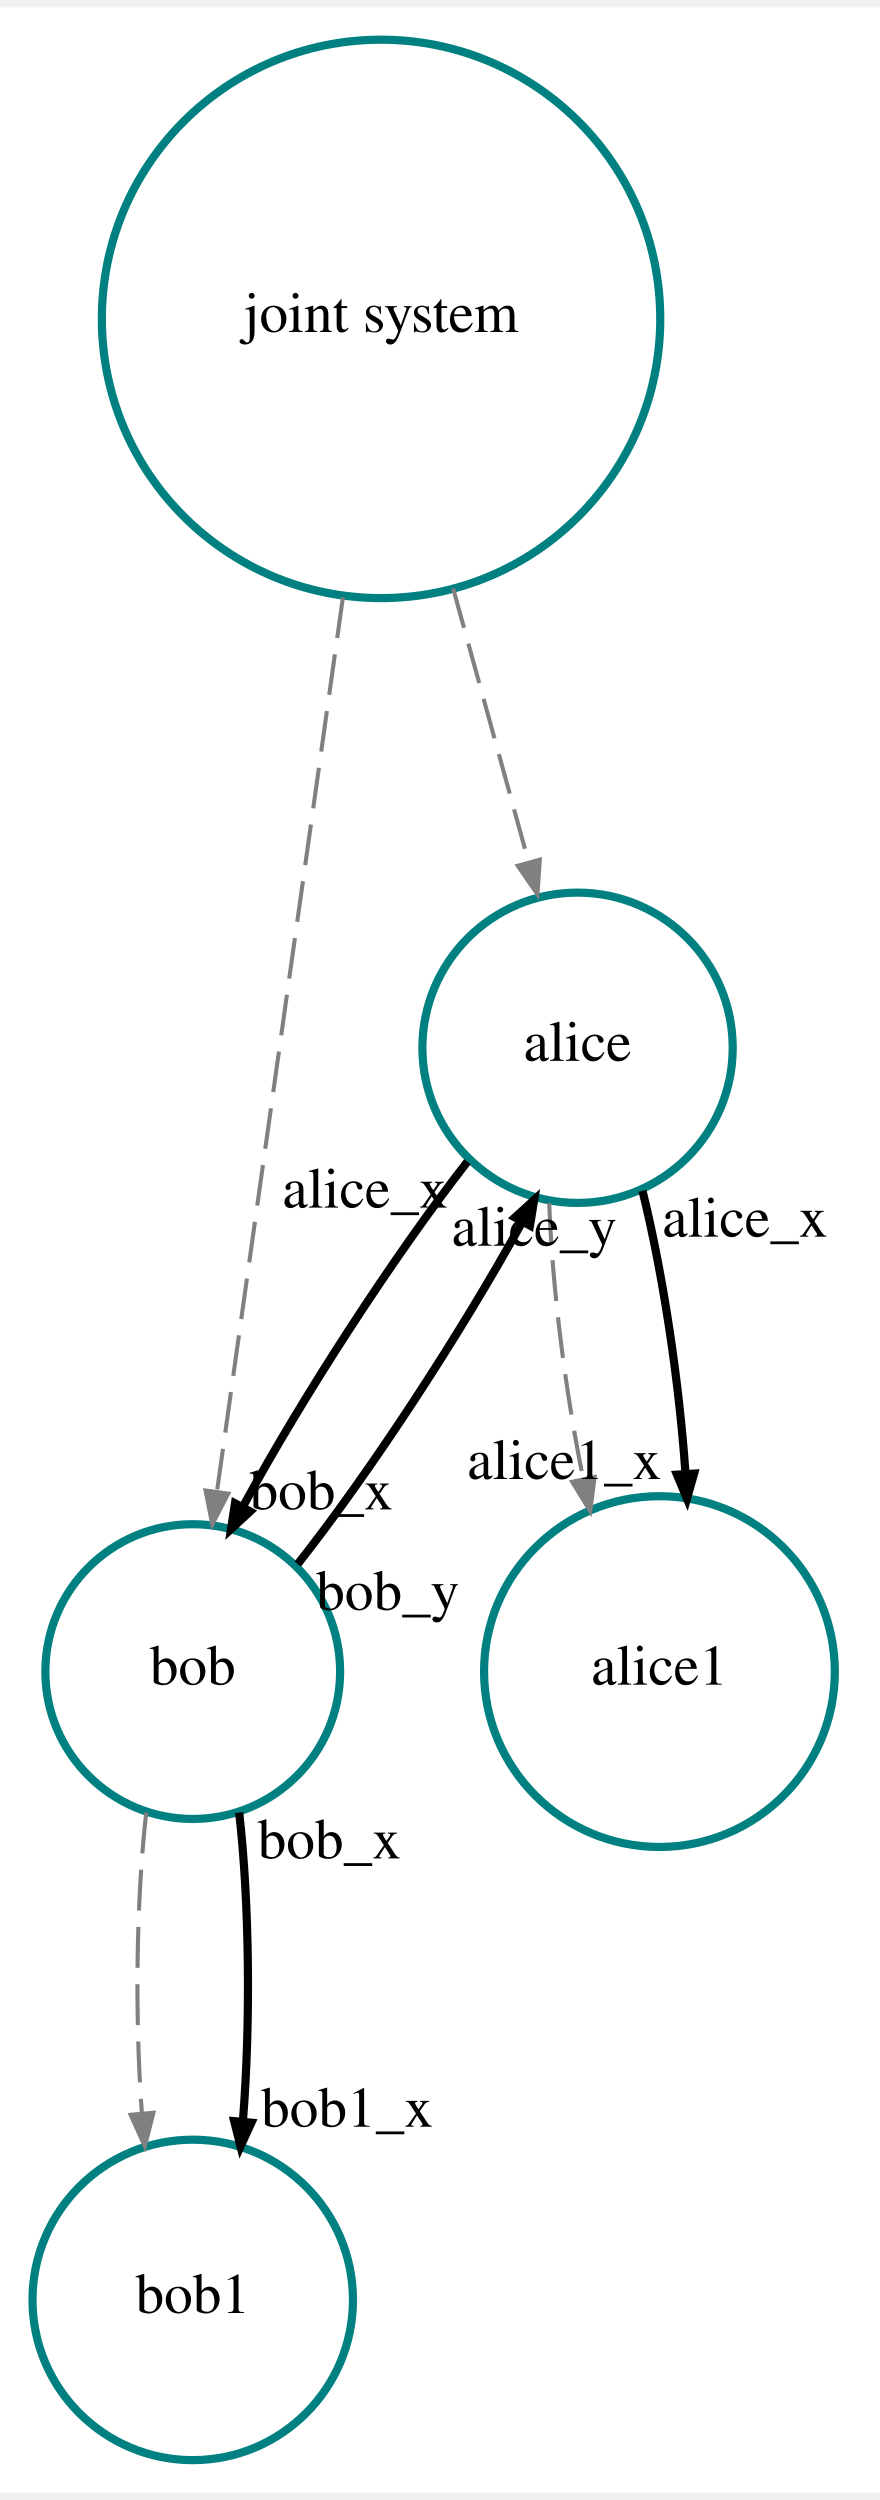
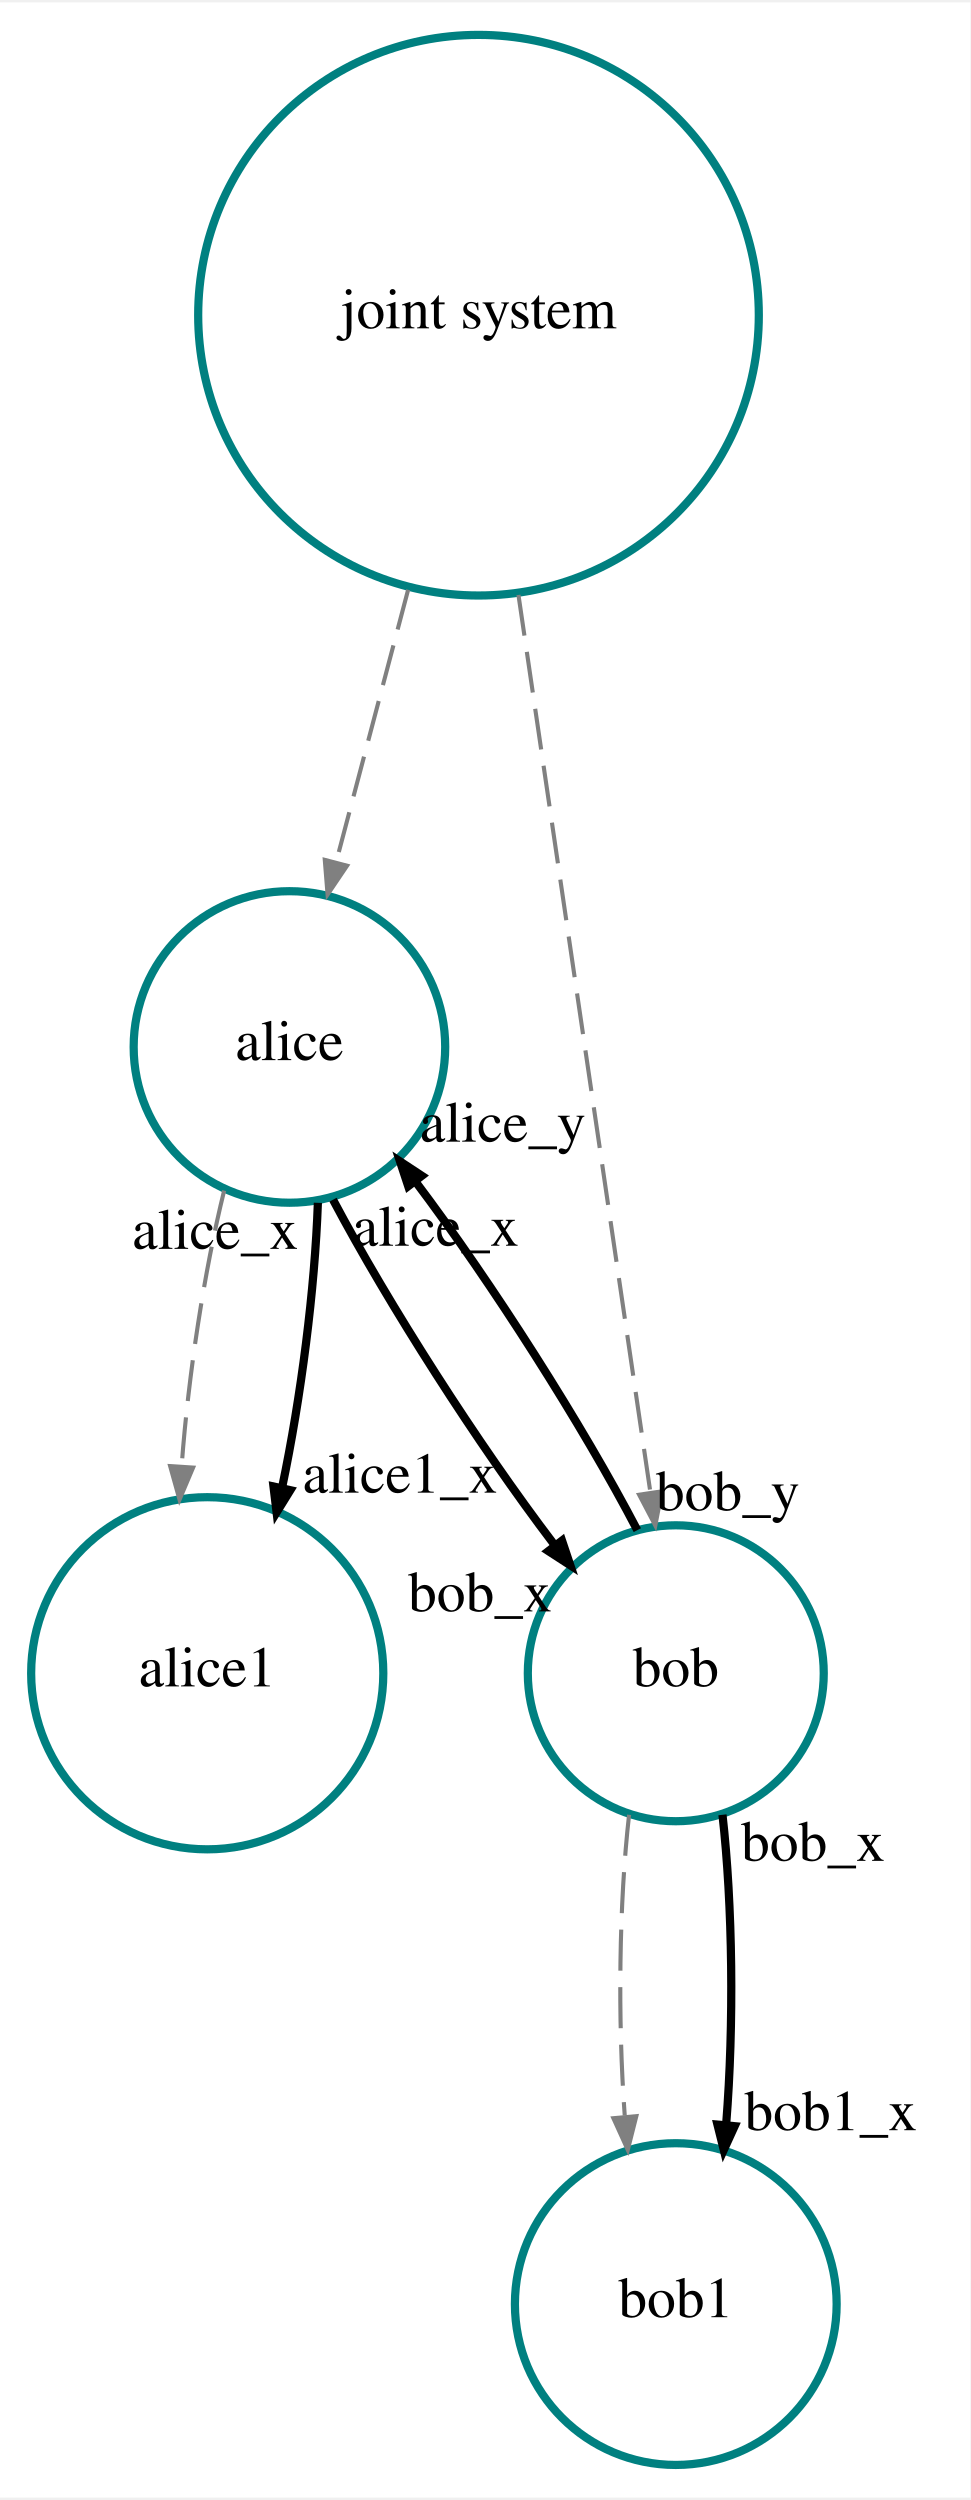
- <svg xmlns="http://www.w3.org/2000/svg" width="107pt" height="304pt" viewBox="0.00 0.00 107.47 303.54">
+ <svg xmlns="http://www.w3.org/2000/svg" width="118pt" height="304pt" viewBox="0.00 0.00 118.05 303.54">
  <g id="graph0" class="graph" transform="scale(1 1) rotate(0) translate(4 299.54)">
-     <polygon fill="white" stroke="transparent" points="-4,4 -4,-299.54 103.47,-299.54 103.47,4 -4,4" />
+     <polygon fill="white" stroke="transparent" points="-4,4 -4,-299.54 114.05,-299.54 114.05,4 -4,4" />
    <g id="node1" class="node">
-       <ellipse fill="none" stroke="Teal" cx="66.54" cy="-172.47" rx="18.95" ry="18.95" />
-       <text text-anchor="middle" x="66.54" y="-170.87" font-family="Times,serif" font-size="7.00">alice</text>
+       <ellipse fill="none" stroke="Teal" cx="21.21" cy="-96.28" rx="21.42" ry="21.42" />
+       <text text-anchor="middle" x="21.21" y="-94.68" font-family="Times,serif" font-size="7.00">alice1</text>
    </g>
    <g id="node2" class="node">
-       <ellipse fill="none" stroke="Teal" cx="19.54" cy="-96.28" rx="18" ry="18" />
-       <text text-anchor="middle" x="19.54" y="-94.68" font-family="Times,serif" font-size="7.00">bob</text>
+       <ellipse fill="none" stroke="Teal" cx="54.21" cy="-261.49" rx="34.1" ry="34.1" />
+       <text text-anchor="middle" x="54.21" y="-259.89" font-family="Times,serif" font-size="7.00">joint system</text>
+     </g>
+     <g id="node3" class="node">
+       <ellipse fill="none" stroke="Teal" cx="31.21" cy="-172.47" rx="18.95" ry="18.95" />
+       <text text-anchor="middle" x="31.21" y="-170.87" font-family="Times,serif" font-size="7.00">alice</text>
+     </g>
+     <g id="edge2" class="edge">
+       <path fill="none" stroke="grey" stroke-width="0.5" stroke-dasharray="5,2" d="M45.65,-228.09C42.74,-217.09 39.57,-205.09 36.94,-195.14" />
+       <polygon fill="grey" stroke="grey" stroke-width="0.5" points="38.22,-194.52 35.85,-191.01 35.51,-195.23 38.22,-194.52" />
+     </g>
+     <g id="node5" class="node">
+       <ellipse fill="none" stroke="Teal" cx="78.21" cy="-96.28" rx="18" ry="18" />
+       <text text-anchor="middle" x="78.21" y="-94.68" font-family="Times,serif" font-size="7.00">bob</text>
+     </g>
+     <g id="edge4" class="edge">
+       <path fill="none" stroke="grey" stroke-width="0.5" stroke-dasharray="5,2" d="M59.07,-227.46C63.85,-194.93 71.02,-146.19 75.09,-118.5" />
+       <polygon fill="grey" stroke="grey" stroke-width="0.5" points="76.52,-118.41 75.72,-114.25 73.75,-118 76.52,-118.41" />
+     </g>
+     <g id="edge1" class="edge">
+       <path fill="none" stroke="grey" stroke-width="0.5" stroke-dasharray="5,2" d="M23.27,-155C20.85,-145.21 18.93,-132.59 18.11,-121.66" />
+       <polygon fill="grey" stroke="grey" stroke-width="0.5" points="19.49,-121.3 17.84,-117.4 16.7,-121.48 19.49,-121.3" />
    </g>
    <g id="edge5" class="edge">
-       <path fill="none" stroke="black" d="M53.08,-158.55C44.06,-146.97 32.95,-129.82 25.77,-116.61" />
-       <polygon fill="black" stroke="black" points="26.55,-115.84 24.22,-113.69 24.7,-116.83 26.55,-115.84" />
-       <text text-anchor="middle" x="35.22" y="-116.09" font-family="Times,serif" font-size="7.00">bob_x</text>
-       <text text-anchor="middle" x="40.58" y="-152.95" font-family="Times,serif" font-size="7.00">alice_x</text>
+       <path fill="none" stroke="black" d="M34.67,-153.51C34.31,-143.08 32.63,-129.88 30.32,-118.89" />
+       <polygon fill="black" stroke="black" points="31.32,-118.55 29.65,-115.85 29.27,-119 31.32,-118.55" />
+       <text text-anchor="middle" x="44.65" y="-118.25" font-family="Times,serif" font-size="7.00">alice1_x</text>
+       <text text-anchor="middle" x="22.17" y="-147.91" font-family="Times,serif" font-size="7.00">alice_x</text>
+     </g>
+     <g id="edge6" class="edge">
+       <path fill="none" stroke="black" d="M36.51,-153.89C43.27,-141.14 54.18,-124.09 63.34,-112.05" />
+       <polygon fill="black" stroke="black" points="64.37,-112.42 65.38,-109.41 62.71,-111.14 64.37,-112.42" />
+       <text text-anchor="middle" x="54.38" y="-103.81" font-family="Times,serif" font-size="7.00">bob_x</text>
+       <text text-anchor="middle" x="49.01" y="-148.29" font-family="Times,serif" font-size="7.00">alice_x</text>
    </g>
    <g id="node4" class="node">
-       <ellipse fill="none" stroke="Teal" cx="76.54" cy="-96.28" rx="21.42" ry="21.42" />
-       <text text-anchor="middle" x="76.54" y="-94.68" font-family="Times,serif" font-size="7.00">alice1</text>
+       <ellipse fill="none" stroke="Teal" cx="78.21" cy="-19.54" rx="19.57" ry="19.57" />
+       <text text-anchor="middle" x="78.21" y="-17.94" font-family="Times,serif" font-size="7.00">bob1</text>
+     </g>
+     <g id="edge7" class="edge">
+       <path fill="none" stroke="black" d="M73.53,-113.69C66.93,-126.35 55.86,-143.75 46.51,-156.14" />
+       <polygon fill="black" stroke="black" points="45.66,-155.53 44.66,-158.55 47.32,-156.8 45.66,-155.53" />
+       <text text-anchor="middle" x="57.16" y="-160.95" font-family="Times,serif" font-size="7.00">alice_y</text>
+       <text text-anchor="middle" x="84.53" y="-116.09" font-family="Times,serif" font-size="7.00">bob_y</text>
    </g>
    <g id="edge3" class="edge">
-       <path fill="none" stroke="grey" stroke-width="0.5" stroke-dasharray="5,2" d="M63.08,-153.51C63.43,-143.44 65,-130.78 67.19,-120.02" />
-       <polygon fill="grey" stroke="grey" stroke-width="0.5" points="68.62,-120.05 68.09,-115.85 65.88,-119.46 68.62,-120.05" />
-     </g>
-     <g id="edge6" class="edge">
-       <path fill="none" stroke="black" d="M74.47,-155C76.98,-144.86 78.95,-131.69 79.72,-120.5" />
-       <polygon fill="black" stroke="black" points="80.77,-120.46 79.9,-117.4 78.68,-120.33 80.77,-120.46" />
-       <text text-anchor="middle" x="64.9" y="-119.8" font-family="Times,serif" font-size="7.00">alice1_x</text>
-       <text text-anchor="middle" x="86.97" y="-149.4" font-family="Times,serif" font-size="7.00">alice_x</text>
-     </g>
-     <g id="edge7" class="edge">
-       <path fill="none" stroke="black" d="M32.36,-109.41C41.22,-120.64 52.28,-137.58 59.63,-150.92" />
-       <polygon fill="black" stroke="black" points="58.89,-151.75 61.24,-153.89 60.73,-150.75 58.89,-151.75" />
-       <text text-anchor="middle" x="61.24" y="-148.29" font-family="Times,serif" font-size="7.00">alice_y</text>
-       <text text-anchor="middle" x="43.36" y="-103.81" font-family="Times,serif" font-size="7.00">bob_y</text>
-     </g>
-     <g id="node5" class="node">
-       <ellipse fill="none" stroke="Teal" cx="19.54" cy="-19.54" rx="19.57" ry="19.57" />
-       <text text-anchor="middle" x="19.54" y="-17.94" font-family="Times,serif" font-size="7.00">bob1</text>
-     </g>
-     <g id="edge4" class="edge">
-       <path fill="none" stroke="grey" stroke-width="0.5" stroke-dasharray="5,2" d="M13.86,-79.06C12.64,-68.36 12.46,-54.19 13.32,-42.48" />
-       <polygon fill="grey" stroke="grey" stroke-width="0.5" points="14.74,-42.4 13.69,-38.29 11.95,-42.15 14.74,-42.4" />
+       <path fill="none" stroke="grey" stroke-width="0.5" stroke-dasharray="5,2" d="M72.53,-79.06C71.31,-68.36 71.13,-54.19 72,-42.48" />
+       <polygon fill="grey" stroke="grey" stroke-width="0.5" points="73.41,-42.4 72.37,-38.29 70.62,-42.15 73.41,-42.4" />
    </g>
    <g id="edge8" class="edge">
-       <path fill="none" stroke="black" d="M25.21,-79.06C26.47,-68.07 26.62,-53.45 25.68,-41.56" />
-       <polygon fill="black" stroke="black" points="26.7,-41.18 25.38,-38.29 24.6,-41.37 26.7,-41.18" />
-       <text text-anchor="middle" x="38.38" y="-40.69" font-family="Times,serif" font-size="7.00">bob1_x</text>
-       <text text-anchor="middle" x="36.21" y="-73.46" font-family="Times,serif" font-size="7.00">bob_x</text>
-     </g>
-     <g id="node3" class="node">
-       <ellipse fill="none" stroke="Teal" cx="42.54" cy="-261.49" rx="34.1" ry="34.1" />
-       <text text-anchor="middle" x="42.54" y="-259.89" font-family="Times,serif" font-size="7.00">joint system</text>
-     </g>
-     <g id="edge1" class="edge">
-       <path fill="none" stroke="grey" stroke-width="0.5" stroke-dasharray="5,2" d="M51.34,-228.58C54.41,-217.45 57.78,-205.22 60.57,-195.12" />
-       <polygon fill="grey" stroke="grey" stroke-width="0.5" points="61.93,-195.44 61.64,-191.21 59.23,-194.7 61.93,-195.44" />
-     </g>
-     <g id="edge2" class="edge">
-       <path fill="none" stroke="grey" stroke-width="0.5" stroke-dasharray="5,2" d="M37.88,-227.46C33.3,-194.93 26.43,-146.19 22.53,-118.5" />
-       <polygon fill="grey" stroke="grey" stroke-width="0.5" points="23.87,-118.01 21.93,-114.25 21.1,-118.4 23.87,-118.01" />
+       <path fill="none" stroke="black" d="M83.89,-79.06C85.14,-68.07 85.3,-53.45 84.35,-41.56" />
+       <polygon fill="black" stroke="black" points="85.37,-41.18 84.05,-38.29 83.28,-41.37 85.37,-41.18" />
+       <text text-anchor="middle" x="97.05" y="-40.69" font-family="Times,serif" font-size="7.00">bob1_x</text>
+       <text text-anchor="middle" x="94.89" y="-73.46" font-family="Times,serif" font-size="7.00">bob_x</text>
    </g>
  </g>
</svg>
